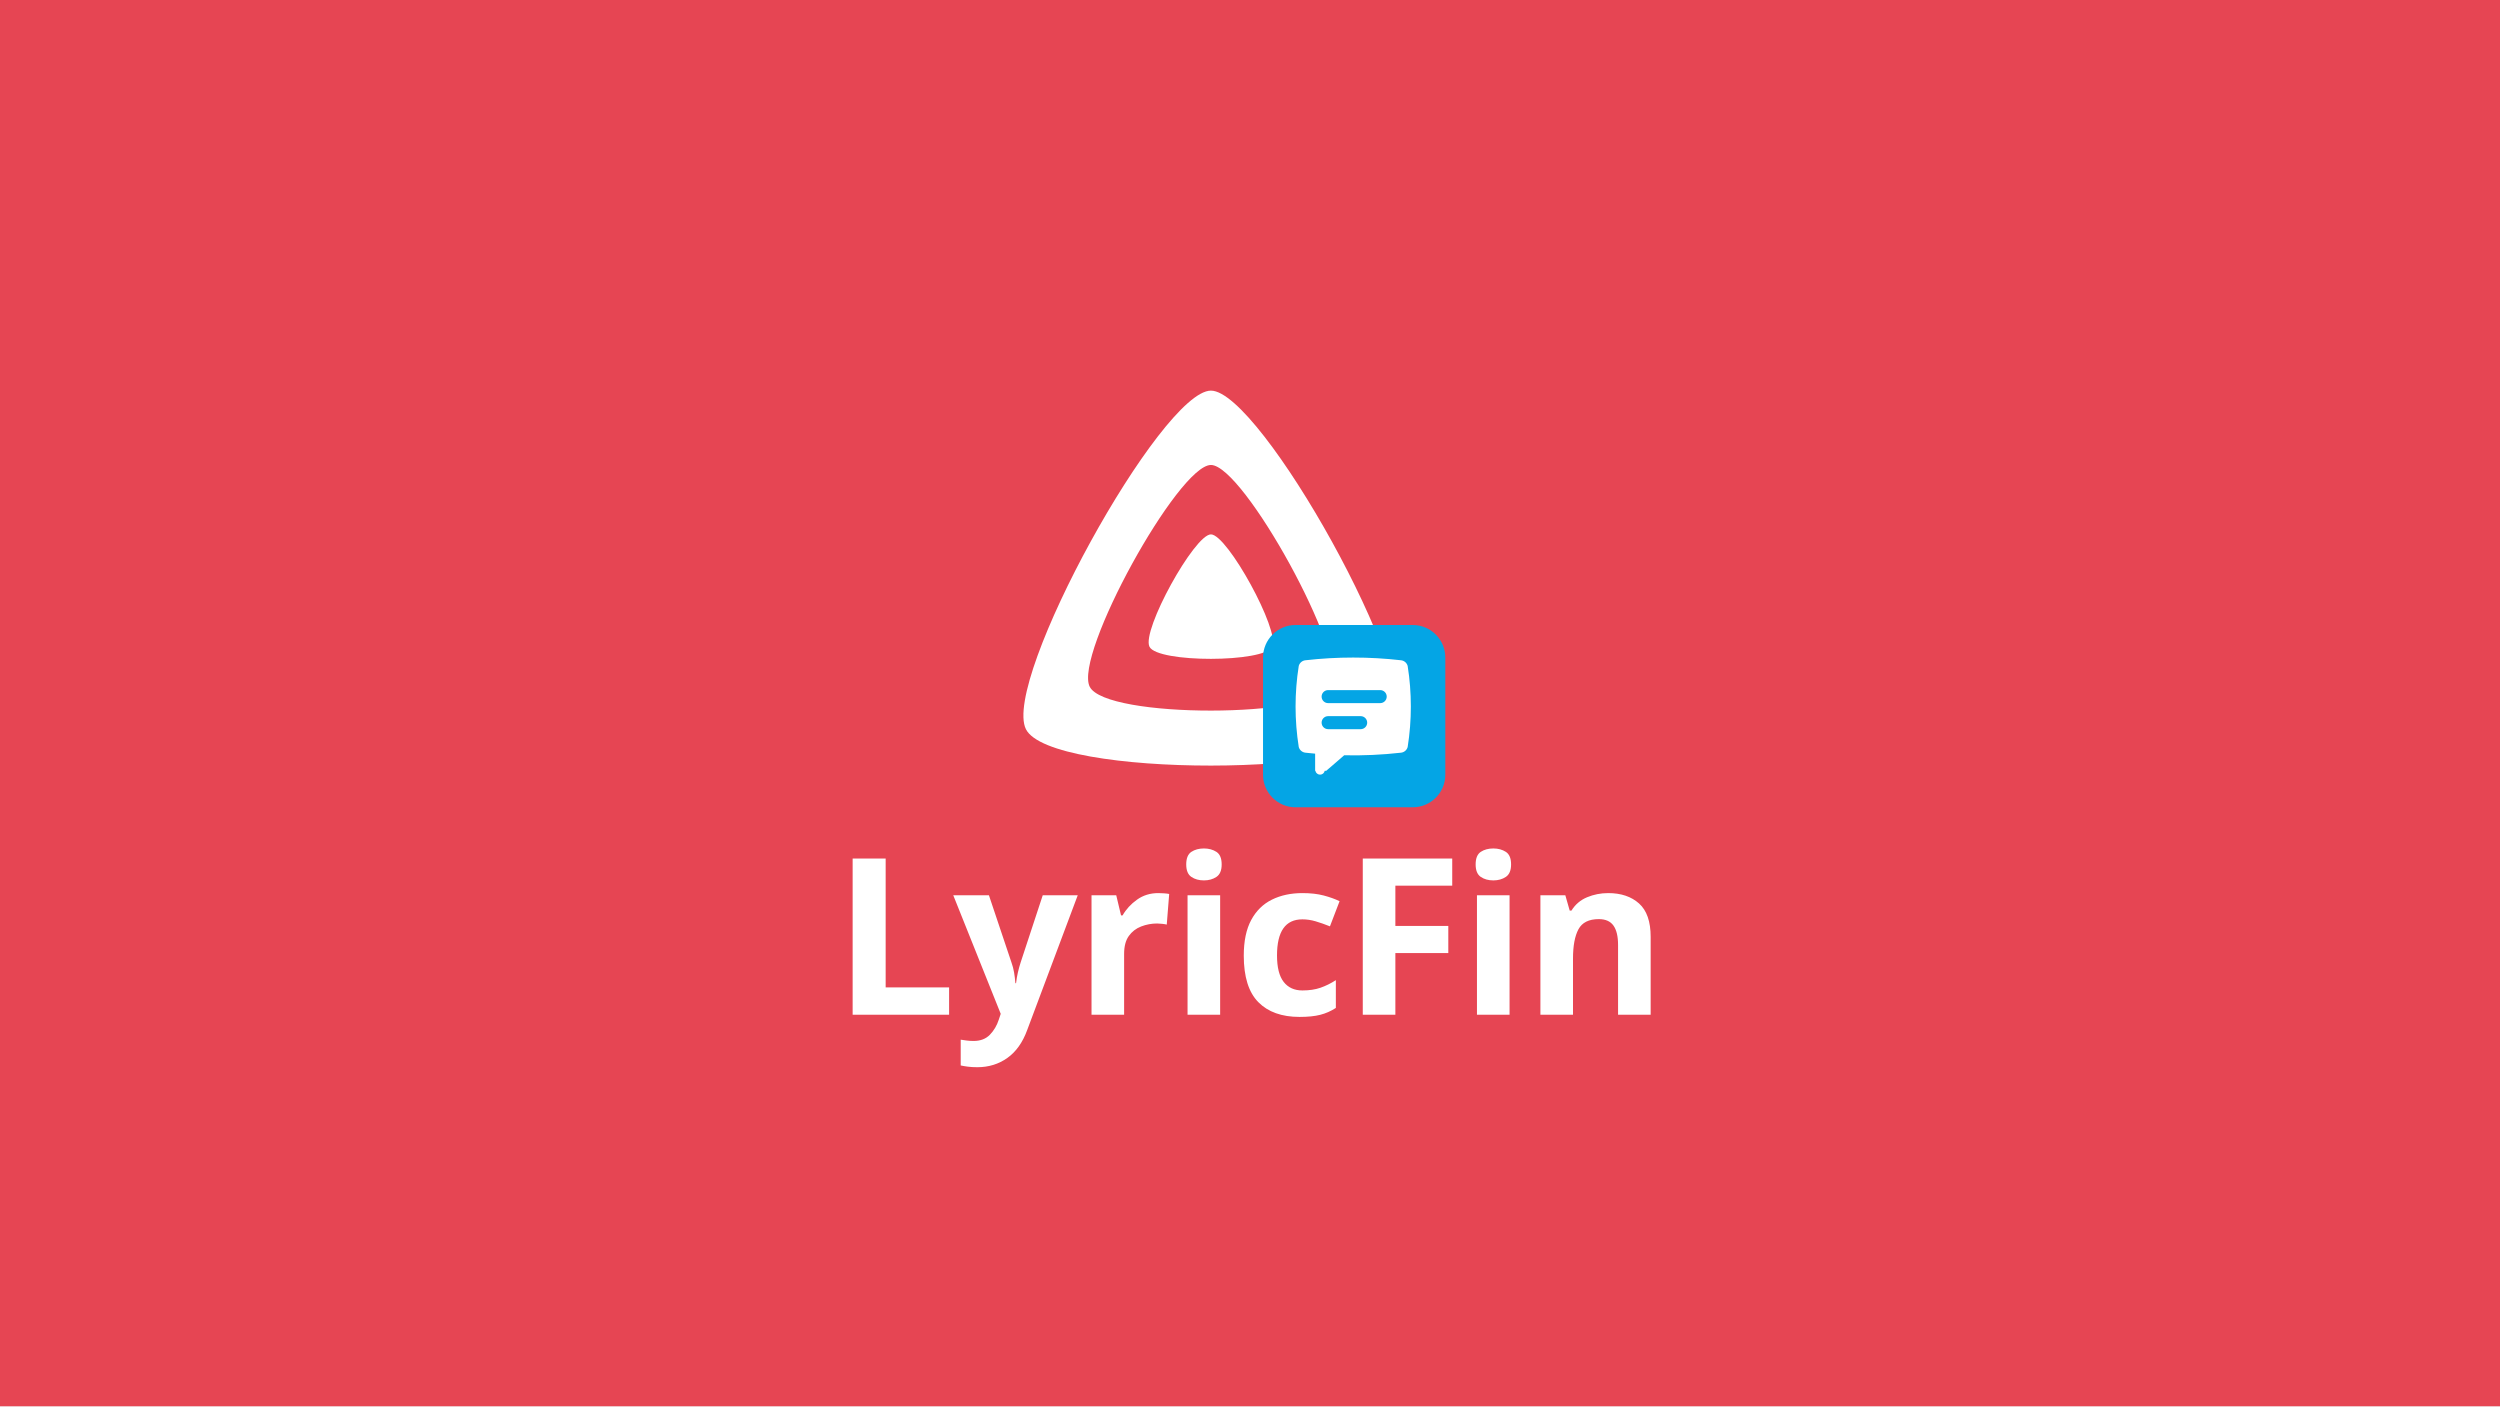
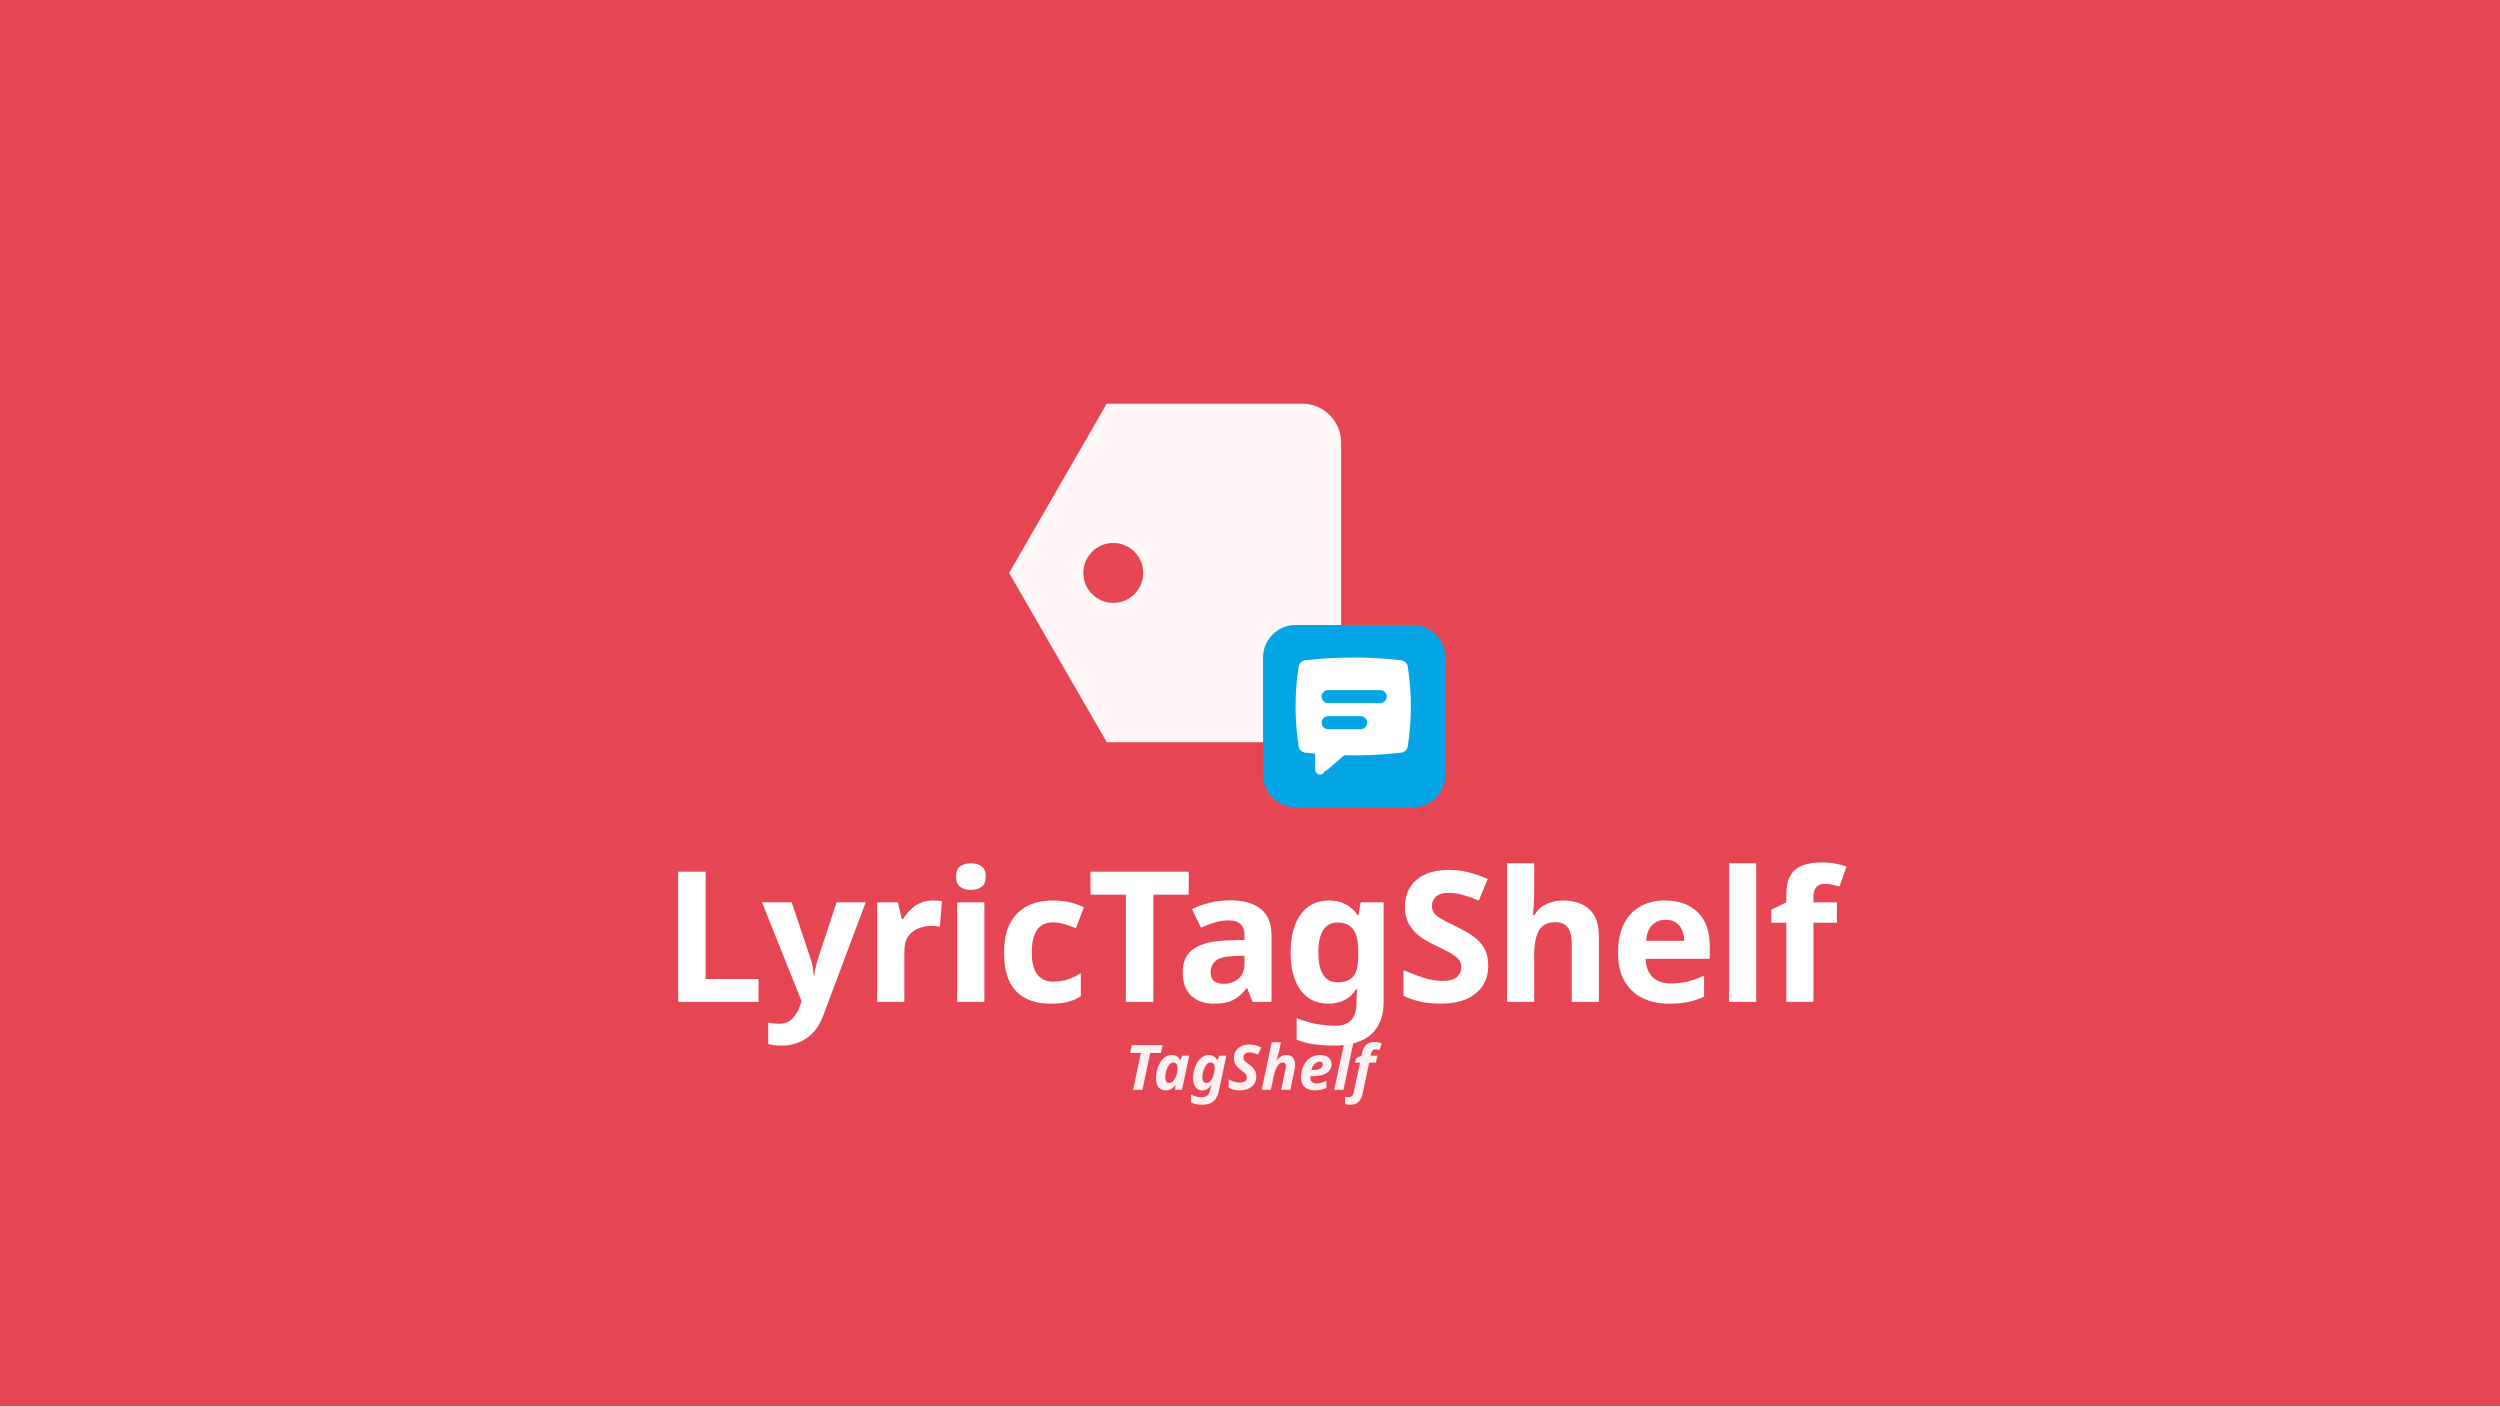
<svg xmlns="http://www.w3.org/2000/svg" width="1920" height="1080" viewBox="0 0 1920 1080">
  <defs>
    <style type="text/css">
      .title {
        font-family: "Nunito", "Quicksand", "Comfortaa", "Arial Rounded MT Bold", ui-rounded, sans-serif;
        font-weight: 700;
-         font-size: 168px;
+         font-size: 140px;
        fill: #ffffff;
        letter-spacing: -0.015em;
+       }
+       .tagline {
+         font-family: "Nunito", "Quicksand", "Comfortaa", "Arial Rounded MT Bold", ui-rounded, sans-serif;
+         font-weight: 600;
+         font-style: italic;
+         font-size: 48px;
+         fill: #ffffff;
+         opacity: 0.92;
      }
    </style>
  </defs>
  <rect width="1920" height="1080" fill="#e64553" />
  <g transform="translate(960, 540)">
    <g transform="translate(-230, -300)">
      <g transform="translate(-40, -40) scale(10)">
        <rect width="40" height="40" x="4" y="4" rx="4" fill="#e64553" />
-         <path fill="#ffffff" d="M 24 10 C 20.19 10 7.92 32.24 9.79 36 C 11.66 39.75 36.36 39.71 38.21 36 C 40.25 32.29 27.81 10 24 10 Z M 33.31 32.74 C 32.1 35.17 15.92 35.2 14.69 32.74 C 13.46 30.28 21.5 15.71 24 15.71 C 26.5 15.71 34.52 30.31 33.31 32.74 Z M 24 21.04 C 22.74 21.04 18.66 28.42 19.28 29.67 C 19.9 30.92 28.1 30.9 28.71 29.67 C 29.32 28.44 25.26 21.04 24 21.04 Z" />
+         <path fill="#ffffff" fill-rule="evenodd" opacity="0.95" d="M16 11 H31 A3 3 0 0 1 34 14 V34 A3 3 0 0 1 31 37 H16 L8.5 24 Z M14.2 24 A2.3 2.3 0 1 0 14.2 23.999 Z" />
        <rect width="14" height="14" x="28" y="28" rx="2.5" fill="#04a5e5" />
        <path fill="#ffffff" transform="translate(30.5, 30.5) scale(0.216)" d="M 39.855 31.811 A 2.763 2.763 0 0 1 37.48 33.827 A 150.4 150.4 0 0 1 17.285 34.745 L 10.907 40.258 H 10.373 A 1.695 1.695 0 0 1 7.044 40.258 H 6.956 L 6.956 34.17 C 5.806 34.07 4.656 33.958 3.507 33.828 A 2.763 2.763 0 0 1 1.132 31.812 A 92.124 92.124 0 0 1 1.132 2.979 A 2.763 2.763 0 0 1 3.507 0.963 A 150.236 150.236 0 0 1 37.477 0.963 A 2.763 2.763 0 0 1 39.852 2.979 A 92.124 92.124 0 0 1 39.855 31.811 Z" />
        <rect fill="#04a5e5" x="32.5" y="33" width="5" height="1" rx="0.5" />
        <rect fill="#04a5e5" x="32.5" y="35" width="3.5" height="1" rx="0.5" />
      </g>
    </g>
-     <text class="title" text-anchor="middle" dominant-baseline="middle" x="0" y="180">LyricFin</text>
+     <text class="title" text-anchor="middle" dominant-baseline="middle" x="0" y="180">LyricTagShelf</text>
+     <text class="tagline" text-anchor="middle" dominant-baseline="middle" x="0" y="280">TagShelf</text>
  </g>
</svg>
